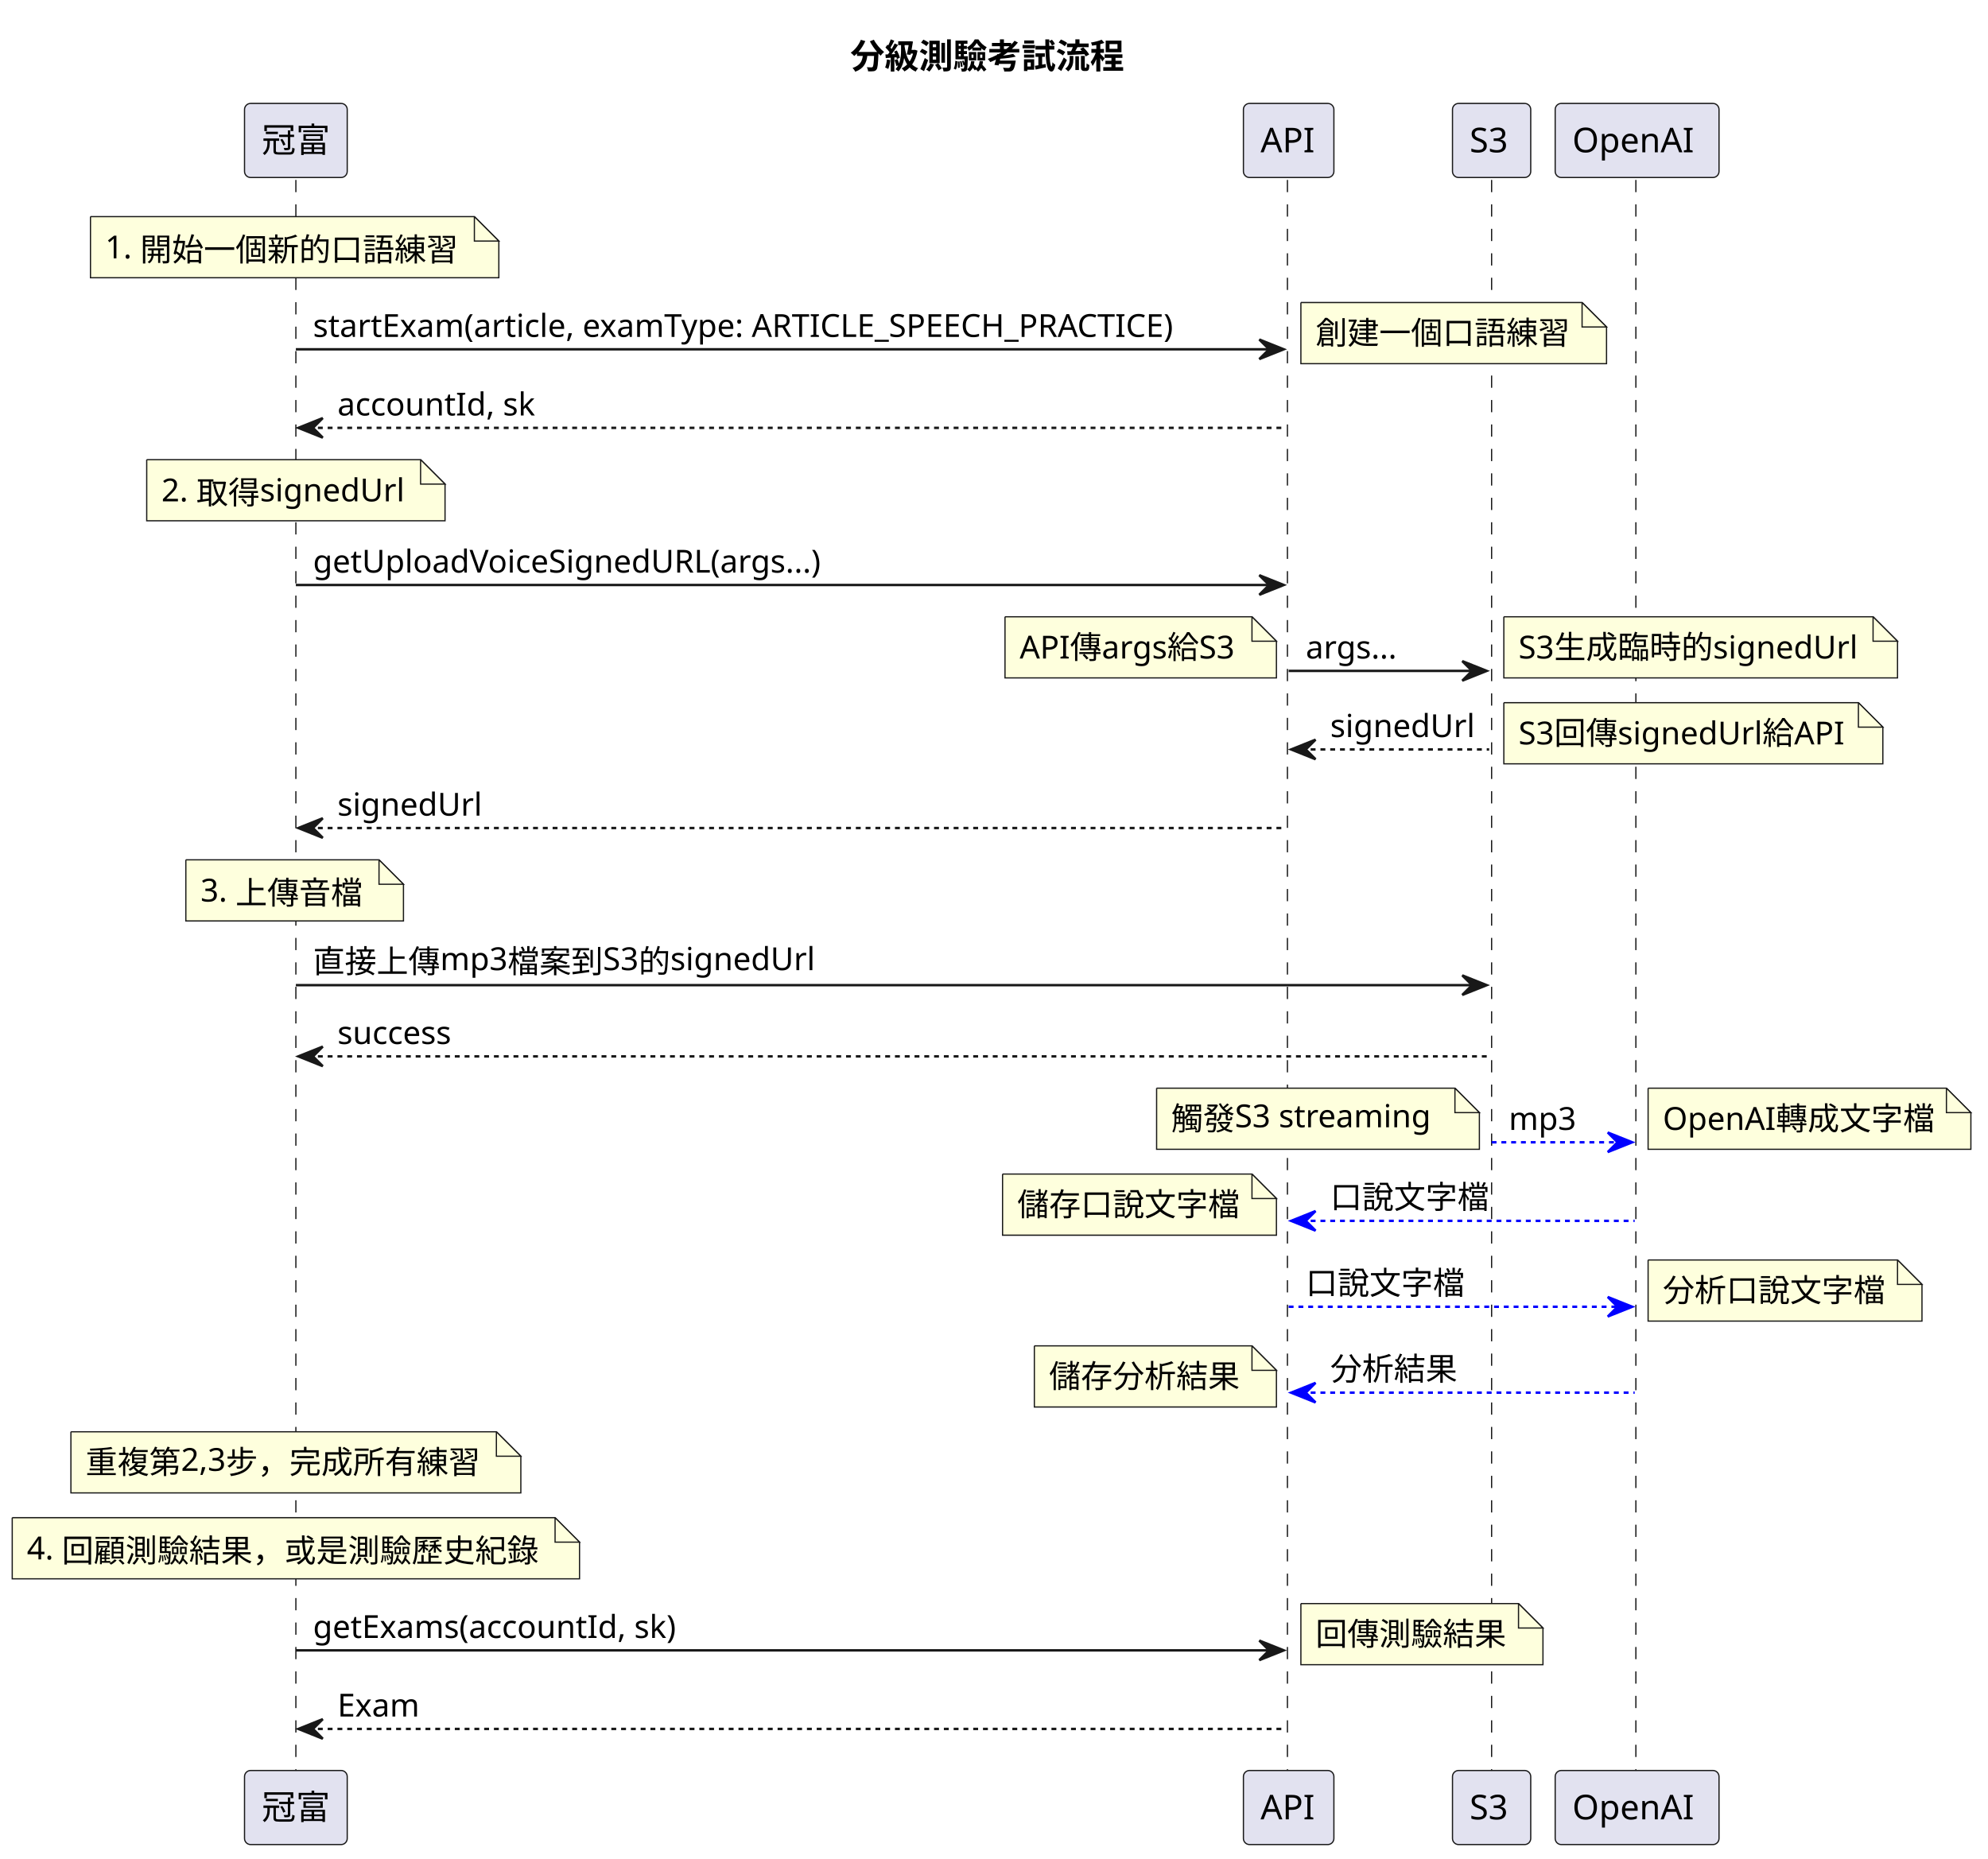
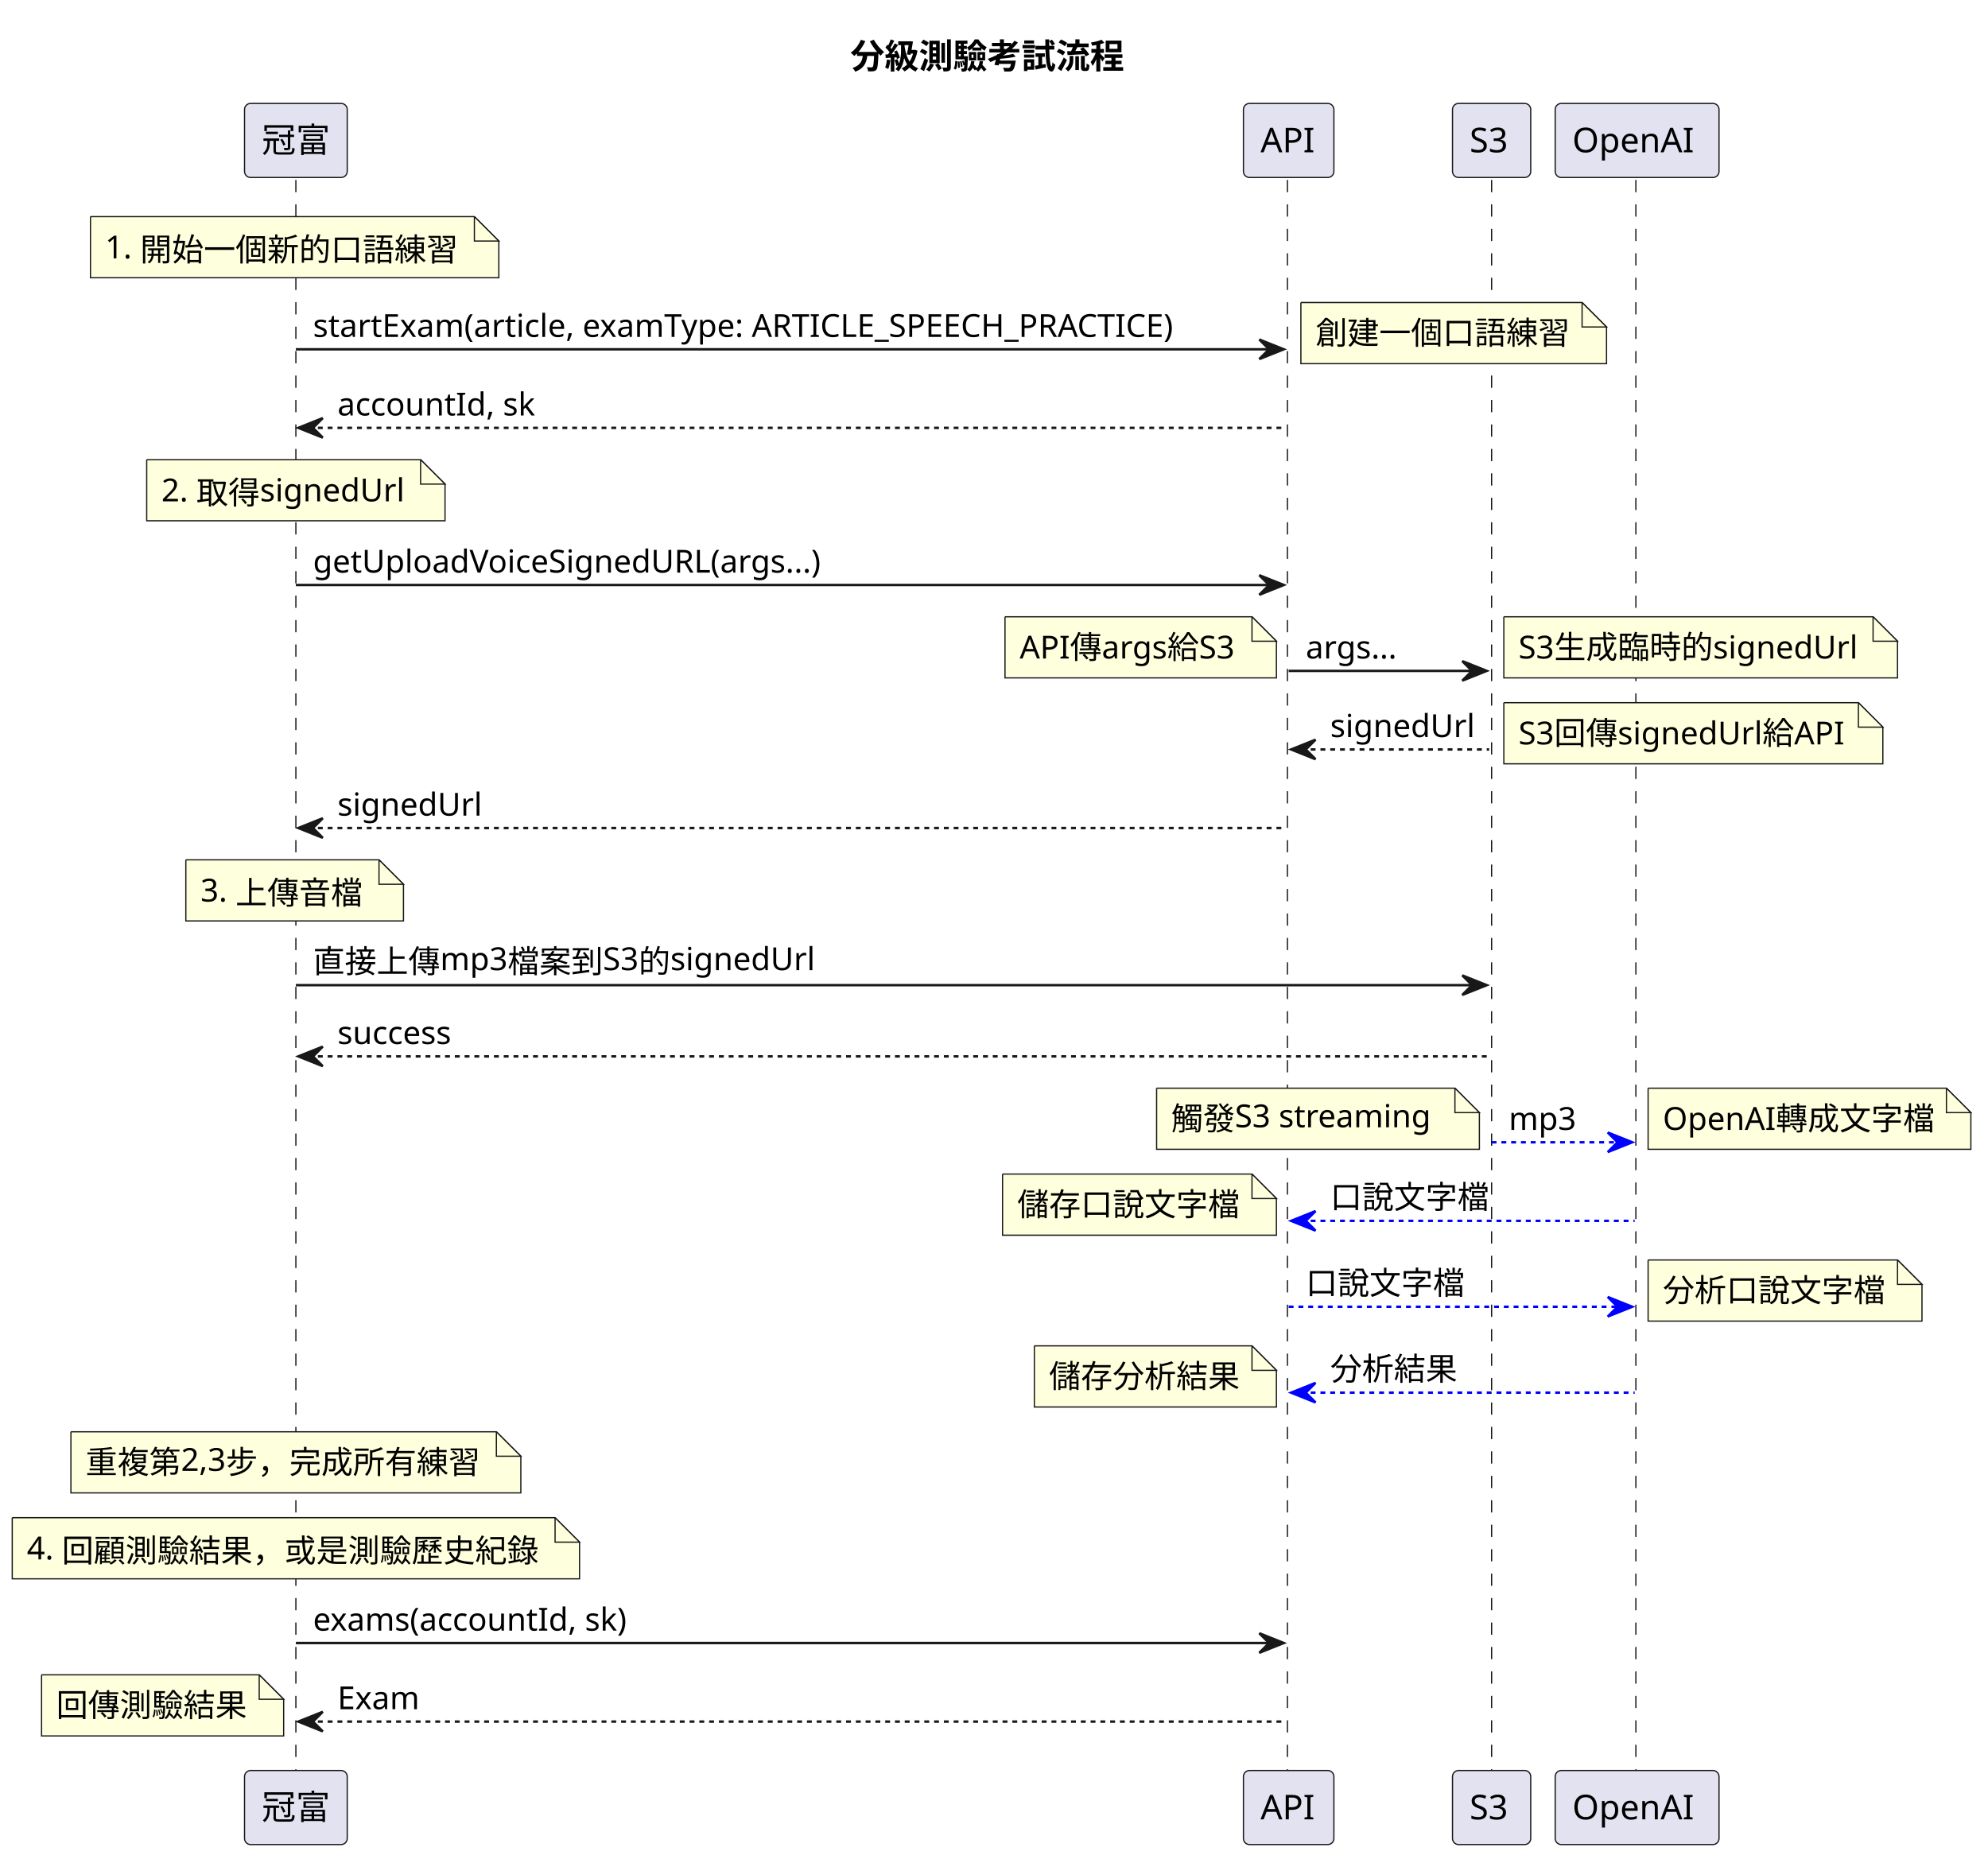
<svg xmlns="http://www.w3.org/2000/svg" contentStyleType="text/css" height="760px" preserveAspectRatio="none" style="width:813px;height:760px;background:#FFFFFF;" version="1.1" viewBox="0 0 813 760" width="813px" zoomAndPan="magnify">
  <defs />
  <g>
    <text fill="#000000" font-family="sans-serif" font-size="14" font-weight="bold" lengthAdjust="spacing" textLength="120" x="347.75" y="27.995">分級測驗考試流程</text>
    <line style="stroke:#181818;stroke-width:0.5;stroke-dasharray:5.0,5.0;" x1="121" x2="121" y1="73.594" y2="725.117" />
    <line style="stroke:#181818;stroke-width:0.5;stroke-dasharray:5.0,5.0;" x1="526.5" x2="526.5" y1="73.594" y2="725.117" />
    <line style="stroke:#181818;stroke-width:0.5;stroke-dasharray:5.0,5.0;" x1="610" x2="610" y1="73.594" y2="725.117" />
    <line style="stroke:#181818;stroke-width:0.5;stroke-dasharray:5.0,5.0;" x1="669" x2="669" y1="73.594" y2="725.117" />
    <rect fill="#E2E2F0" height="30.297" rx="2.5" ry="2.5" style="stroke:#181818;stroke-width:0.5;" width="42" x="100" y="42.297" />
    <text fill="#000000" font-family="sans-serif" font-size="14" lengthAdjust="spacing" textLength="28" x="107" y="62.292">冠富</text>
    <rect fill="#E2E2F0" height="30.297" rx="2.5" ry="2.5" style="stroke:#181818;stroke-width:0.5;" width="42" x="100" y="724.117" />
    <text fill="#000000" font-family="sans-serif" font-size="14" lengthAdjust="spacing" textLength="28" x="107" y="744.112">冠富</text>
    <rect fill="#E2E2F0" height="30.297" rx="2.5" ry="2.5" style="stroke:#181818;stroke-width:0.5;" width="37" x="508.5" y="42.297" />
    <text fill="#000000" font-family="sans-serif" font-size="14" lengthAdjust="spacing" textLength="23" x="515.5" y="62.292">API</text>
    <rect fill="#E2E2F0" height="30.297" rx="2.5" ry="2.5" style="stroke:#181818;stroke-width:0.5;" width="37" x="508.5" y="724.117" />
    <text fill="#000000" font-family="sans-serif" font-size="14" lengthAdjust="spacing" textLength="23" x="515.5" y="744.112">API</text>
    <rect fill="#E2E2F0" height="30.297" rx="2.5" ry="2.5" style="stroke:#181818;stroke-width:0.5;" width="32" x="594" y="42.297" />
    <text fill="#000000" font-family="sans-serif" font-size="14" lengthAdjust="spacing" textLength="18" x="601" y="62.292">S3</text>
    <rect fill="#E2E2F0" height="30.297" rx="2.5" ry="2.5" style="stroke:#181818;stroke-width:0.5;" width="32" x="594" y="724.117" />
    <text fill="#000000" font-family="sans-serif" font-size="14" lengthAdjust="spacing" textLength="18" x="601" y="744.112">S3</text>
    <rect fill="#E2E2F0" height="30.297" rx="2.5" ry="2.5" style="stroke:#181818;stroke-width:0.5;" width="67" x="636" y="42.297" />
    <text fill="#000000" font-family="sans-serif" font-size="14" lengthAdjust="spacing" textLength="53" x="643" y="62.292">OpenAI</text>
    <rect fill="#E2E2F0" height="30.297" rx="2.5" ry="2.5" style="stroke:#181818;stroke-width:0.5;" width="67" x="636" y="724.117" />
    <text fill="#000000" font-family="sans-serif" font-size="14" lengthAdjust="spacing" textLength="53" x="643" y="744.112">OpenAI</text>
    <path d="M37,88.594 L37,113.594 L204,113.594 L204,98.594 L194,88.594 L37,88.594 " fill="#FEFFDD" style="stroke:#181818;stroke-width:0.5;" />
    <path d="M194,88.594 L194,98.594 L204,98.594 L194,88.594 " fill="#FEFFDD" style="stroke:#181818;stroke-width:0.5;" />
    <text fill="#000000" font-family="sans-serif" font-size="13" lengthAdjust="spacing" textLength="146" x="43" y="105.661">1. 開始一個新的口語練習</text>
    <polygon fill="#181818" points="515,138.859,525,142.859,515,146.859,519,142.859" style="stroke:#181818;stroke-width:1.0;" />
    <line style="stroke:#181818;stroke-width:1.0;" x1="121" x2="521" y1="142.859" y2="142.859" />
    <text fill="#000000" font-family="sans-serif" font-size="13" lengthAdjust="spacing" textLength="382" x="128" y="137.793">startExam(article, examType: ARTICLE_SPEECH_PRACTICE)</text>
    <path d="M532,123.727 L532,148.727 L657,148.727 L657,133.727 L647,123.727 L532,123.727 " fill="#FEFFDD" style="stroke:#181818;stroke-width:0.5;" />
    <path d="M647,123.727 L647,133.727 L657,133.727 L647,123.727 " fill="#FEFFDD" style="stroke:#181818;stroke-width:0.5;" />
    <text fill="#000000" font-family="sans-serif" font-size="13" lengthAdjust="spacing" textLength="104" x="538" y="140.793">創建一個口語練習</text>
    <polygon fill="#181818" points="132,170.992,122,174.992,132,178.992,128,174.992" style="stroke:#181818;stroke-width:1.0;" />
    <line style="stroke:#181818;stroke-width:1.0;stroke-dasharray:2.0,2.0;" x1="126" x2="526" y1="174.992" y2="174.992" />
    <text fill="#000000" font-family="sans-serif" font-size="13" lengthAdjust="spacing" textLength="84" x="138" y="169.926">accountId, sk</text>
    <path d="M60,187.992 L60,212.992 L182,212.992 L182,197.992 L172,187.992 L60,187.992 " fill="#FEFFDD" style="stroke:#181818;stroke-width:0.5;" />
    <path d="M172,187.992 L172,197.992 L182,197.992 L172,187.992 " fill="#FEFFDD" style="stroke:#181818;stroke-width:0.5;" />
    <text fill="#000000" font-family="sans-serif" font-size="13" lengthAdjust="spacing" textLength="101" x="66" y="205.059">2. 取得signedUrl</text>
    <polygon fill="#181818" points="515,235.258,525,239.258,515,243.258,519,239.258" style="stroke:#181818;stroke-width:1.0;" />
    <line style="stroke:#181818;stroke-width:1.0;" x1="121" x2="521" y1="239.258" y2="239.258" />
    <text fill="#000000" font-family="sans-serif" font-size="13" lengthAdjust="spacing" textLength="218" x="128" y="234.192">getUploadVoiceSignedURL(args...)</text>
    <polygon fill="#181818" points="598,270.391,608,274.391,598,278.391,602,274.391" style="stroke:#181818;stroke-width:1.0;" />
    <line style="stroke:#181818;stroke-width:1.0;" x1="527" x2="604" y1="274.391" y2="274.391" />
    <text fill="#000000" font-family="sans-serif" font-size="13" lengthAdjust="spacing" textLength="40" x="534" y="269.325">args...</text>
    <path d="M615,252.258 L615,277.258 L776,277.258 L776,262.258 L766,252.258 L615,252.258 " fill="#FEFFDD" style="stroke:#181818;stroke-width:0.5;" />
    <path d="M766,252.258 L766,262.258 L776,262.258 L766,252.258 " fill="#FEFFDD" style="stroke:#181818;stroke-width:0.5;" />
    <text fill="#000000" font-family="sans-serif" font-size="13" lengthAdjust="spacing" textLength="140" x="621" y="269.325">S3生成臨時的signedUrl</text>
    <path d="M411,252.258 L411,277.258 L522,277.258 L522,262.258 L512,252.258 L411,252.258 " fill="#FEFFDD" style="stroke:#181818;stroke-width:0.5;" />
    <path d="M512,252.258 L512,262.258 L522,262.258 L512,252.258 " fill="#FEFFDD" style="stroke:#181818;stroke-width:0.5;" />
    <text fill="#000000" font-family="sans-serif" font-size="13" lengthAdjust="spacing" textLength="90" x="417" y="269.325">API傳args給S3</text>
    <polygon fill="#181818" points="538,302.523,528,306.523,538,310.523,534,306.523" style="stroke:#181818;stroke-width:1.0;" />
    <line style="stroke:#181818;stroke-width:1.0;stroke-dasharray:2.0,2.0;" x1="532" x2="609" y1="306.523" y2="306.523" />
    <text fill="#000000" font-family="sans-serif" font-size="13" lengthAdjust="spacing" textLength="59" x="544" y="301.457">signedUrl</text>
    <path d="M615,287.391 L615,312.391 L770,312.391 L770,297.391 L760,287.391 L615,287.391 " fill="#FEFFDD" style="stroke:#181818;stroke-width:0.5;" />
    <path d="M760,287.391 L760,297.391 L770,297.391 L760,287.391 " fill="#FEFFDD" style="stroke:#181818;stroke-width:0.5;" />
    <text fill="#000000" font-family="sans-serif" font-size="13" lengthAdjust="spacing" textLength="134" x="621" y="304.457">S3回傳signedUrl給API</text>
    <polygon fill="#181818" points="132,334.656,122,338.656,132,342.656,128,338.656" style="stroke:#181818;stroke-width:1.0;" />
    <line style="stroke:#181818;stroke-width:1.0;stroke-dasharray:2.0,2.0;" x1="126" x2="526" y1="338.656" y2="338.656" />
    <text fill="#000000" font-family="sans-serif" font-size="13" lengthAdjust="spacing" textLength="59" x="138" y="333.59">signedUrl</text>
    <path d="M76,351.656 L76,376.656 L165,376.656 L165,361.656 L155,351.656 L76,351.656 " fill="#FEFFDD" style="stroke:#181818;stroke-width:0.5;" />
    <path d="M155,351.656 L155,361.656 L165,361.656 L155,351.656 " fill="#FEFFDD" style="stroke:#181818;stroke-width:0.5;" />
    <text fill="#000000" font-family="sans-serif" font-size="13" lengthAdjust="spacing" textLength="68" x="82" y="368.723">3. 上傳音檔</text>
    <polygon fill="#181818" points="598,398.922,608,402.922,598,406.922,602,402.922" style="stroke:#181818;stroke-width:1.0;" />
    <line style="stroke:#181818;stroke-width:1.0;" x1="121" x2="604" y1="402.922" y2="402.922" />
    <text fill="#000000" font-family="sans-serif" font-size="13" lengthAdjust="spacing" textLength="208" x="128" y="397.856">直接上傳mp3檔案到S3的signedUrl</text>
    <polygon fill="#181818" points="132,428.055,122,432.055,132,436.055,128,432.055" style="stroke:#181818;stroke-width:1.0;" />
    <line style="stroke:#181818;stroke-width:1.0;stroke-dasharray:2.0,2.0;" x1="126" x2="609" y1="432.055" y2="432.055" />
    <text fill="#000000" font-family="sans-serif" font-size="13" lengthAdjust="spacing" textLength="51" x="138" y="426.989">success</text>
    <polygon fill="#0000FF" points="657.5,463.188,667.5,467.188,657.5,471.188,661.5,467.188" style="stroke:#0000FF;stroke-width:1.0;" />
    <line style="stroke:#0000FF;stroke-width:1.0;stroke-dasharray:2.0,2.0;" x1="610" x2="663.5" y1="467.188" y2="467.188" />
    <text fill="#000000" font-family="sans-serif" font-size="13" lengthAdjust="spacing" textLength="29" x="617" y="462.122">mp3</text>
    <path d="M674,445.055 L674,470.055 L806,470.055 L806,455.055 L796,445.055 L674,445.055 " fill="#FEFFDD" style="stroke:#181818;stroke-width:0.5;" />
    <path d="M796,445.055 L796,455.055 L806,455.055 L796,445.055 " fill="#FEFFDD" style="stroke:#181818;stroke-width:0.5;" />
    <text fill="#000000" font-family="sans-serif" font-size="13" lengthAdjust="spacing" textLength="111" x="680" y="462.122">OpenAI轉成文字檔</text>
    <path d="M473,445.055 L473,470.055 L605,470.055 L605,455.055 L595,445.055 L473,445.055 " fill="#FEFFDD" style="stroke:#181818;stroke-width:0.5;" />
    <path d="M595,445.055 L595,455.055 L605,455.055 L595,445.055 " fill="#FEFFDD" style="stroke:#181818;stroke-width:0.5;" />
    <text fill="#000000" font-family="sans-serif" font-size="13" lengthAdjust="spacing" textLength="111" x="479" y="462.122">觸發S3 streaming</text>
    <polygon fill="#0000FF" points="538,495.32,528,499.32,538,503.32,534,499.32" style="stroke:#0000FF;stroke-width:1.0;" />
    <line style="stroke:#0000FF;stroke-width:1.0;stroke-dasharray:2.0,2.0;" x1="532" x2="668.5" y1="499.32" y2="499.32" />
    <text fill="#000000" font-family="sans-serif" font-size="13" lengthAdjust="spacing" textLength="65" x="544" y="494.254">口說文字檔</text>
    <path d="M410,480.188 L410,505.188 L522,505.188 L522,490.188 L512,480.188 L410,480.188 " fill="#FEFFDD" style="stroke:#181818;stroke-width:0.5;" />
    <path d="M512,480.188 L512,490.188 L522,490.188 L512,480.188 " fill="#FEFFDD" style="stroke:#181818;stroke-width:0.5;" />
    <text fill="#000000" font-family="sans-serif" font-size="13" lengthAdjust="spacing" textLength="91" x="416" y="497.254">儲存口說文字檔</text>
    <polygon fill="#0000FF" points="657.5,530.453,667.5,534.453,657.5,538.453,661.5,534.453" style="stroke:#0000FF;stroke-width:1.0;" />
    <line style="stroke:#0000FF;stroke-width:1.0;stroke-dasharray:2.0,2.0;" x1="527" x2="663.5" y1="534.453" y2="534.453" />
    <text fill="#000000" font-family="sans-serif" font-size="13" lengthAdjust="spacing" textLength="65" x="534" y="529.387">口說文字檔</text>
    <path d="M674,515.32 L674,540.32 L786,540.32 L786,525.32 L776,515.32 L674,515.32 " fill="#FEFFDD" style="stroke:#181818;stroke-width:0.5;" />
    <path d="M776,515.32 L776,525.32 L786,525.32 L776,515.32 " fill="#FEFFDD" style="stroke:#181818;stroke-width:0.5;" />
    <text fill="#000000" font-family="sans-serif" font-size="13" lengthAdjust="spacing" textLength="91" x="680" y="532.387">分析口說文字檔</text>
    <polygon fill="#0000FF" points="538,565.586,528,569.586,538,573.586,534,569.586" style="stroke:#0000FF;stroke-width:1.0;" />
    <line style="stroke:#0000FF;stroke-width:1.0;stroke-dasharray:2.0,2.0;" x1="532" x2="668.5" y1="569.586" y2="569.586" />
    <text fill="#000000" font-family="sans-serif" font-size="13" lengthAdjust="spacing" textLength="52" x="544" y="564.52">分析結果</text>
    <path d="M423,550.453 L423,575.453 L522,575.453 L522,560.453 L512,550.453 L423,550.453 " fill="#FEFFDD" style="stroke:#181818;stroke-width:0.5;" />
    <path d="M512,550.453 L512,560.453 L522,560.453 L512,550.453 " fill="#FEFFDD" style="stroke:#181818;stroke-width:0.5;" />
    <text fill="#000000" font-family="sans-serif" font-size="13" lengthAdjust="spacing" textLength="78" x="429" y="567.52">儲存分析結果</text>
    <path d="M29,585.586 L29,610.586 L213,610.586 L213,595.586 L203,585.586 L29,585.586 " fill="#FEFFDD" style="stroke:#181818;stroke-width:0.5;" />
    <path d="M203,585.586 L203,595.586 L213,595.586 L203,585.586 " fill="#FEFFDD" style="stroke:#181818;stroke-width:0.5;" />
    <text fill="#000000" font-family="sans-serif" font-size="13" lengthAdjust="spacing" textLength="163" x="35" y="602.653">重複第2,3步，完成所有練習</text>
    <path d="M5,620.719 L5,645.719 L237,645.719 L237,630.719 L227,620.719 L5,620.719 " fill="#FEFFDD" style="stroke:#181818;stroke-width:0.5;" />
    <path d="M227,620.719 L227,630.719 L237,630.719 L227,620.719 " fill="#FEFFDD" style="stroke:#181818;stroke-width:0.5;" />
    <text fill="#000000" font-family="sans-serif" font-size="13" lengthAdjust="spacing" textLength="211" x="11" y="637.786">4. 回顧測驗結果，或是測驗歷史紀錄</text>
-     <polygon fill="#181818" points="515,670.984,525,674.984,515,678.984,519,674.984" style="stroke:#181818;stroke-width:1.0;" />
-     <line style="stroke:#181818;stroke-width:1.0;" x1="121" x2="521" y1="674.984" y2="674.984" />
-     <text fill="#000000" font-family="sans-serif" font-size="13" lengthAdjust="spacing" textLength="159" x="128" y="669.918">getExams(accountId, sk)</text>
-     <path d="M532,655.852 L532,680.852 L631,680.852 L631,665.852 L621,655.852 L532,655.852 " fill="#FEFFDD" style="stroke:#181818;stroke-width:0.5;" />
-     <path d="M621,655.852 L621,665.852 L631,665.852 L621,655.852 " fill="#FEFFDD" style="stroke:#181818;stroke-width:0.5;" />
-     <text fill="#000000" font-family="sans-serif" font-size="13" lengthAdjust="spacing" textLength="78" x="538" y="672.918">回傳測驗結果</text>
-     <polygon fill="#181818" points="132,703.117,122,707.117,132,711.117,128,707.117" style="stroke:#181818;stroke-width:1.0;" />
-     <line style="stroke:#181818;stroke-width:1.0;stroke-dasharray:2.0,2.0;" x1="126" x2="526" y1="707.117" y2="707.117" />
-     <text fill="#000000" font-family="sans-serif" font-size="13" lengthAdjust="spacing" textLength="37" x="138" y="702.051">Exam</text>
+     <polygon fill="#181818" points="515,667.984,525,671.984,515,675.984,519,671.984" style="stroke:#181818;stroke-width:1.0;" />
+     <line style="stroke:#181818;stroke-width:1.0;" x1="121" x2="521" y1="671.984" y2="671.984" />
+     <text fill="#000000" font-family="sans-serif" font-size="13" lengthAdjust="spacing" textLength="138" x="128" y="666.918">exams(accountId, sk)</text>
+     <polygon fill="#181818" points="132,700.117,122,704.117,132,708.117,128,704.117" style="stroke:#181818;stroke-width:1.0;" />
+     <line style="stroke:#181818;stroke-width:1.0;stroke-dasharray:2.0,2.0;" x1="126" x2="526" y1="704.117" y2="704.117" />
+     <text fill="#000000" font-family="sans-serif" font-size="13" lengthAdjust="spacing" textLength="37" x="138" y="699.051">Exam</text>
+     <path d="M17,684.984 L17,709.984 L116,709.984 L116,694.984 L106,684.984 L17,684.984 " fill="#FEFFDD" style="stroke:#181818;stroke-width:0.5;" />
+     <path d="M106,684.984 L106,694.984 L116,694.984 L106,684.984 " fill="#FEFFDD" style="stroke:#181818;stroke-width:0.5;" />
+     <text fill="#000000" font-family="sans-serif" font-size="13" lengthAdjust="spacing" textLength="78" x="23" y="702.051">回傳測驗結果</text>
  </g>
</svg>
